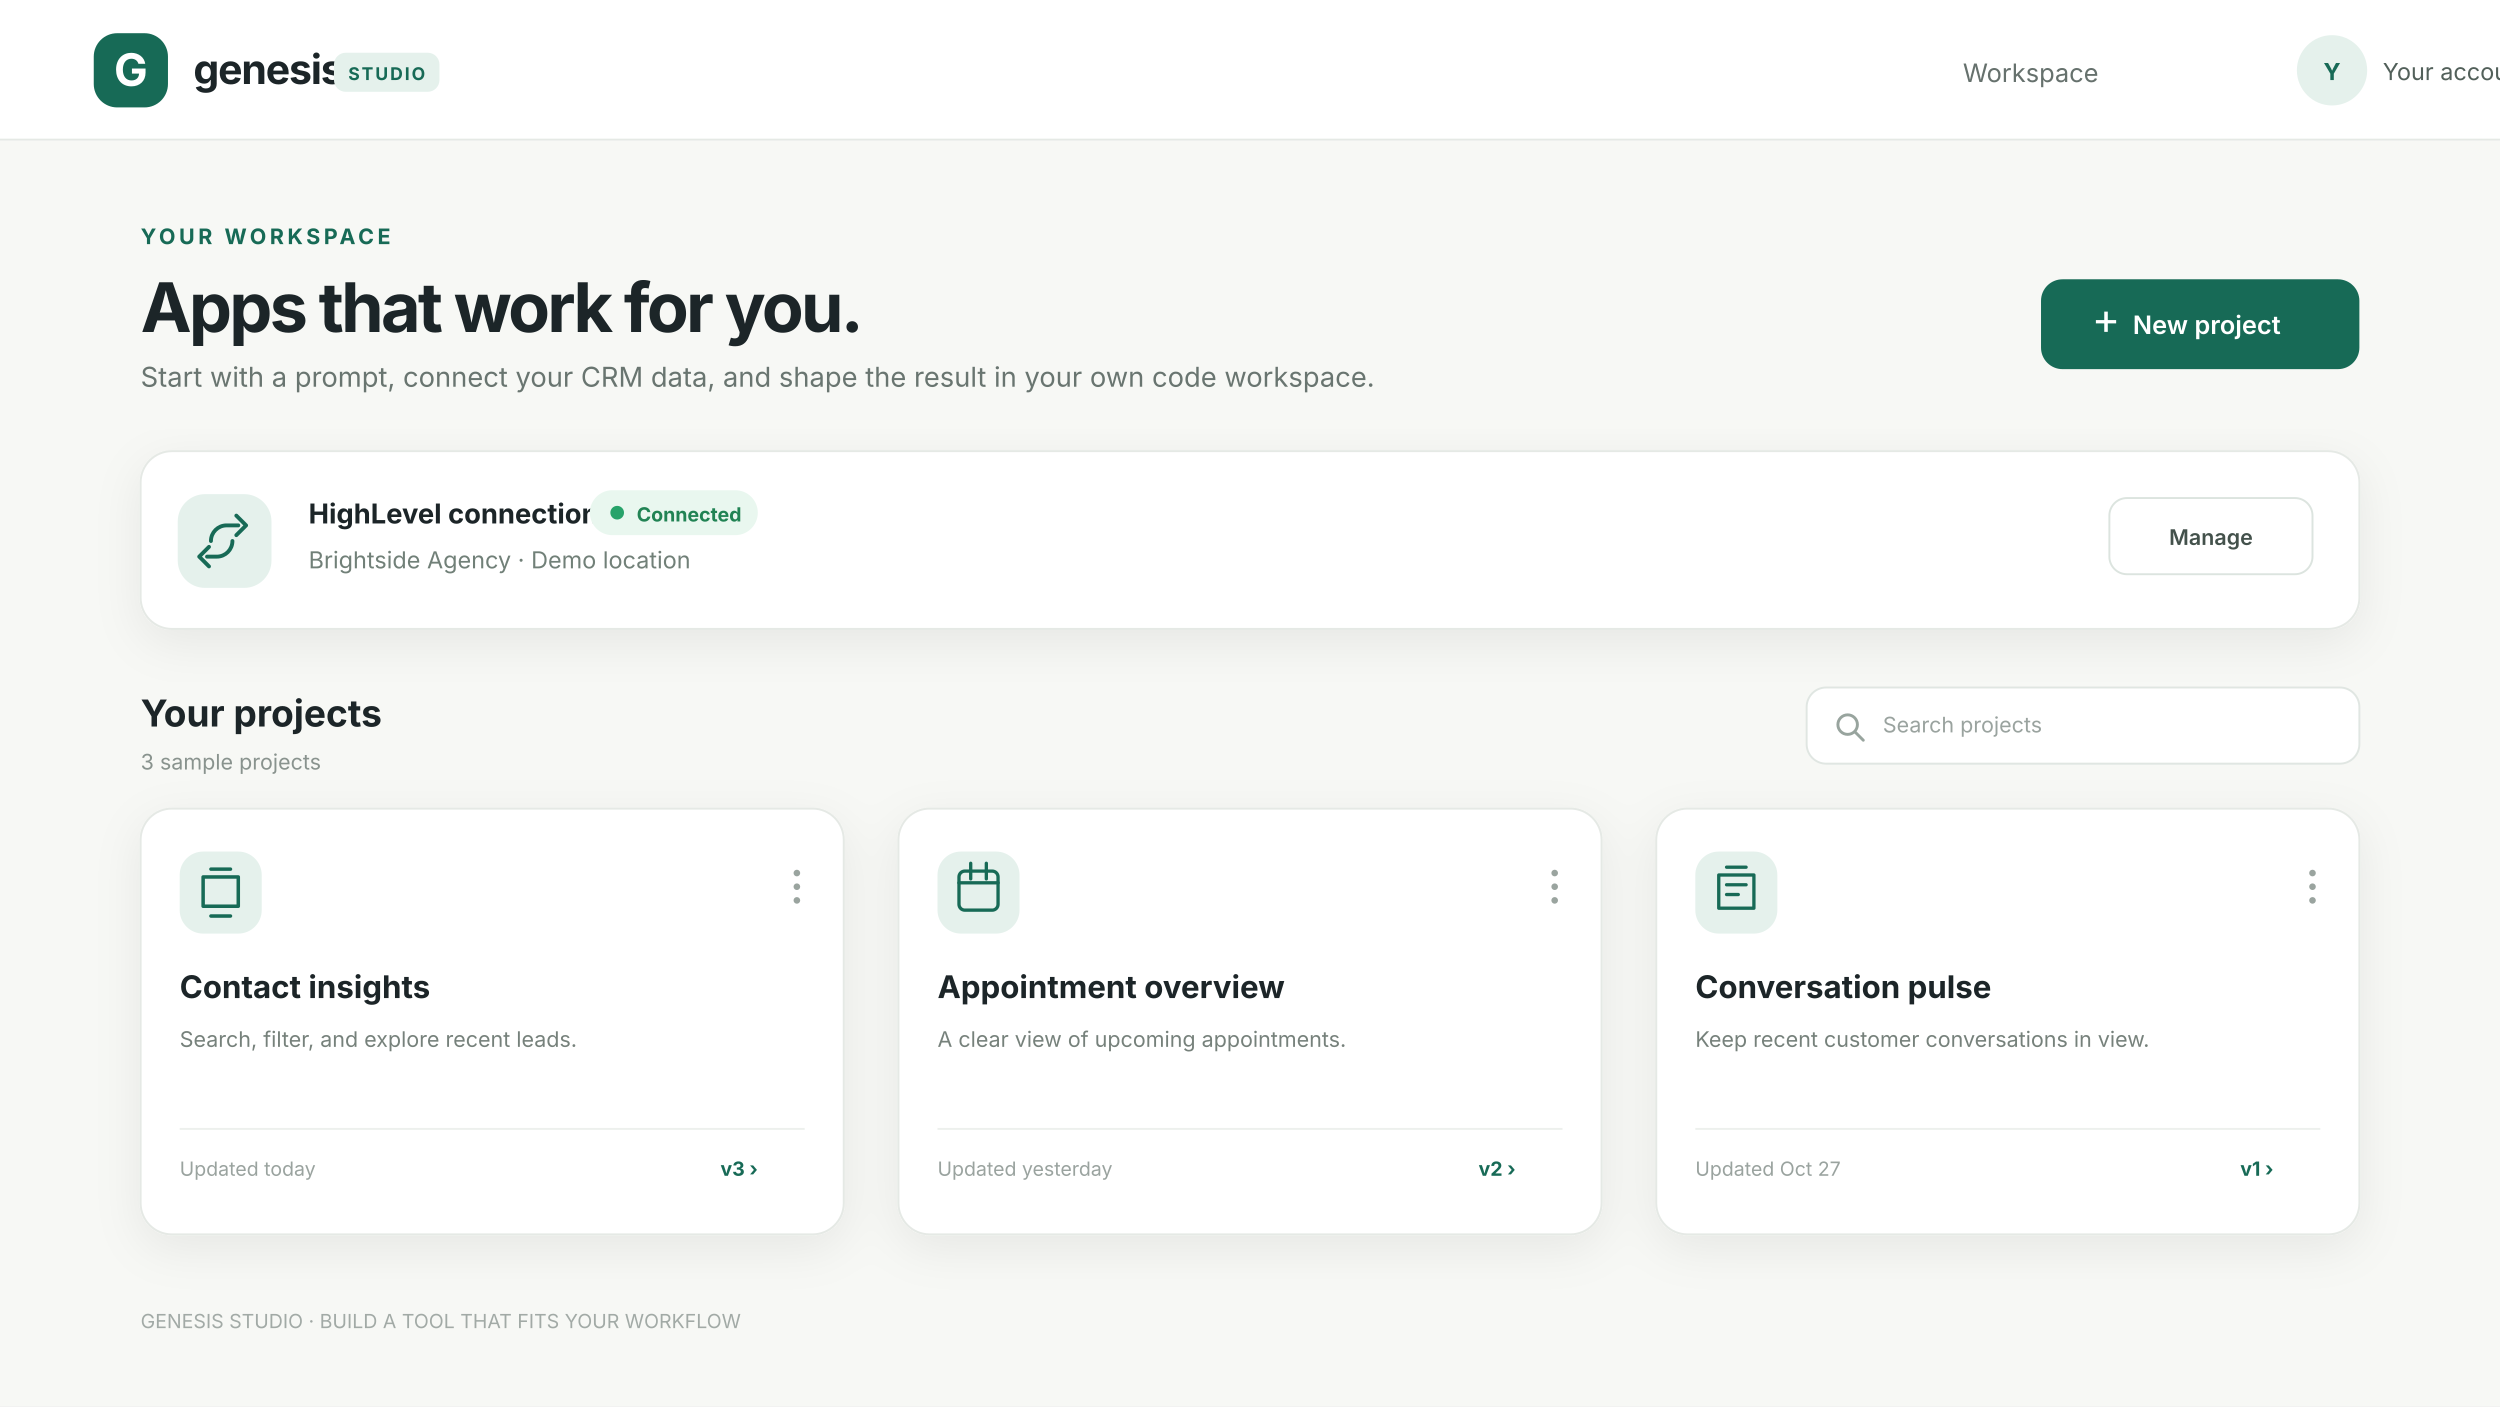
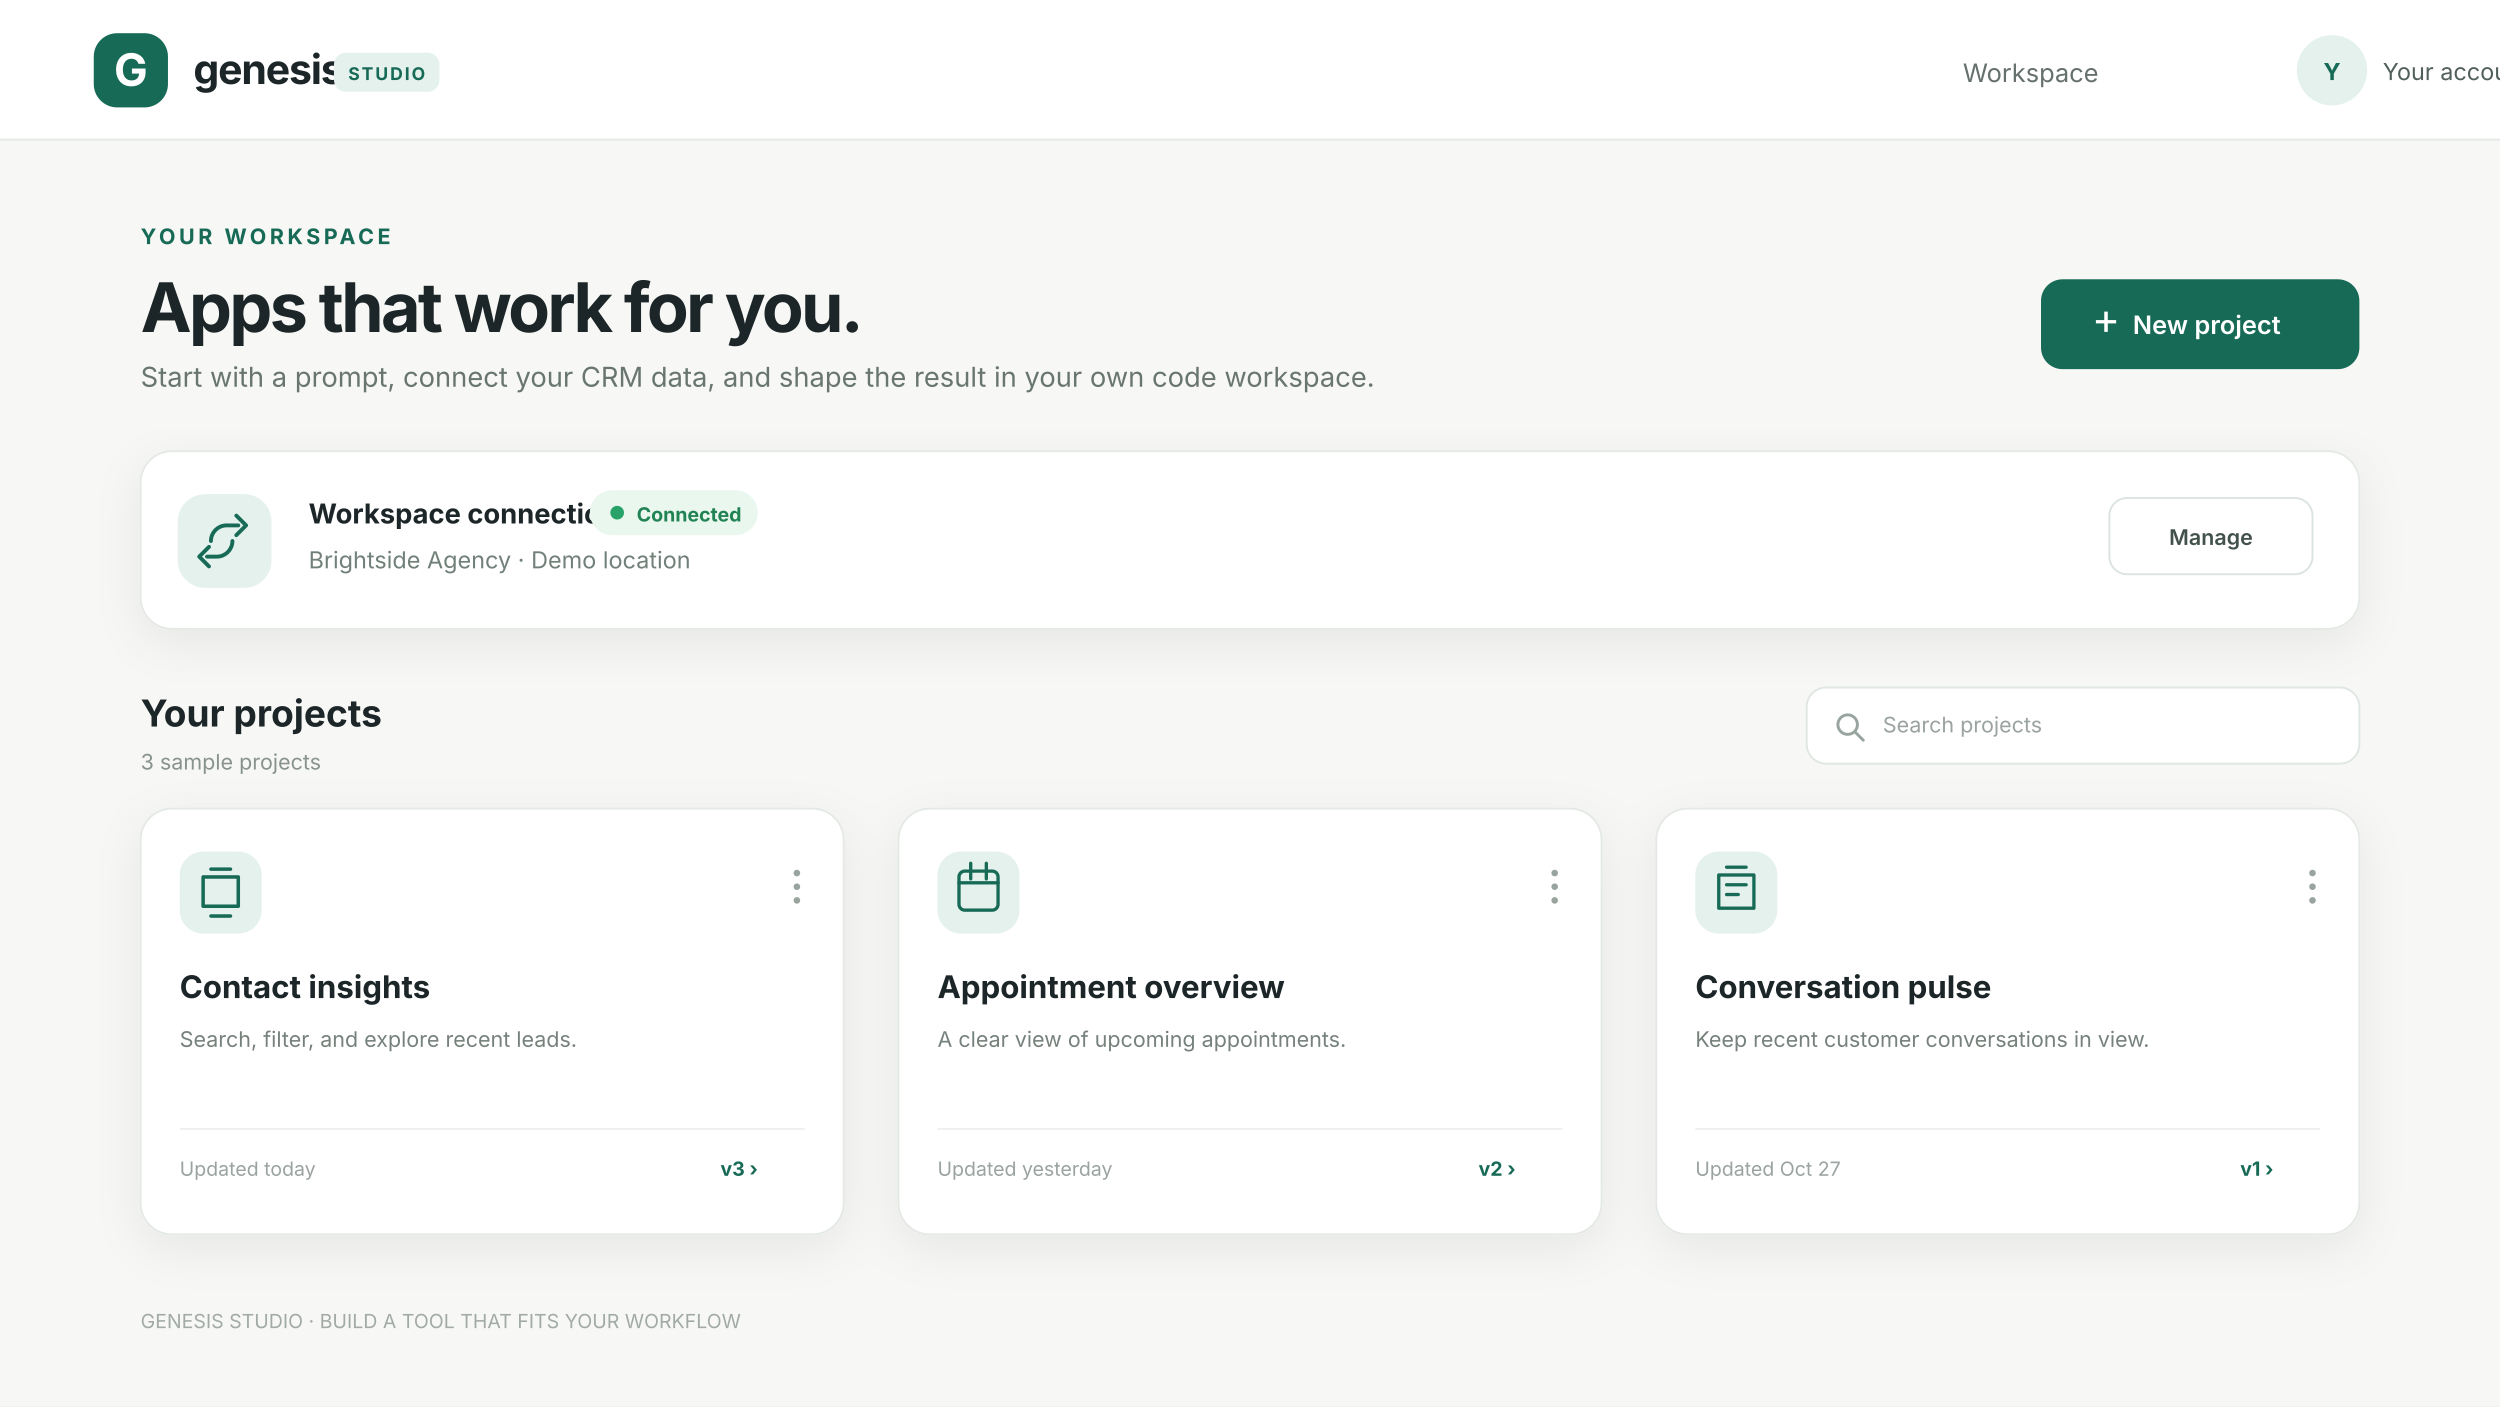
<svg xmlns="http://www.w3.org/2000/svg" width="1280" height="720" viewBox="0 0 1280 720" role="img" aria-labelledby="title desc">
  <defs>
    <filter id="shadow" x="-20%" y="-20%" width="140%" height="150%">
      <feDropShadow dx="0" dy="7" stdDeviation="12" flood-color="#21332d" flood-opacity=".07" />
    </filter>
  </defs>
  <rect width="1280" height="720" fill="#f7f8f5" />
  <rect width="1280" height="72" fill="#ffffff" />
  <path d="M0 71.5H1280" stroke="#e5e9e5" />
  <rect x="48" y="17" width="38" height="38" rx="12" fill="#176a56" />
  <text x="67" y="44" text-anchor="middle" fill="#ffffff" font-family="Inter,Arial,sans-serif" font-size="23" font-weight="700">G</text>
  <text x="99" y="43" fill="#1c2528" font-family="Inter,Arial,sans-serif" font-size="21" font-weight="700" letter-spacing="-.6">genesis</text>
  <rect x="171" y="27" width="54" height="20" rx="6" fill="#e5f1ec" />
  <text x="198" y="41" text-anchor="middle" fill="#176a56" font-family="Inter,Arial,sans-serif" font-size="9" font-weight="700" letter-spacing="1">STUDIO</text>
  <text x="1005" y="42" fill="#66716d" font-family="Inter,Arial,sans-serif" font-size="13">Workspace</text>
  <circle cx="1194" cy="36" r="18" fill="#e5f1ec" />
  <text x="1194" y="41" text-anchor="middle" fill="#176a56" font-family="Inter,Arial,sans-serif" font-size="12" font-weight="700">Y</text>
  <text x="1220" y="41" fill="#52605a" font-family="Inter,Arial,sans-serif" font-size="12">Your account</text>
  <text x="72" y="125" fill="#176a56" font-family="Inter,Arial,sans-serif" font-size="11" font-weight="700" letter-spacing="1.8">YOUR WORKSPACE</text>
  <text x="72" y="170" fill="#1c2528" font-family="Inter,Arial,sans-serif" font-size="35" font-weight="700" letter-spacing="-1.4">Apps that work for you.</text>
  <text x="72" y="198" fill="#697570" font-family="Inter,Arial,sans-serif" font-size="14">Start with a prompt, connect your CRM data, and shape the result in your own code workspace.</text>
  <rect x="1045" y="143" width="163" height="46" rx="11" fill="#176a56" />
  <text x="1071" y="171" fill="#ffffff" font-family="Inter,Arial,sans-serif" font-size="22" font-weight="400">+</text>
  <text x="1092" y="171" fill="#ffffff" font-family="Inter,Arial,sans-serif" font-size="13" font-weight="600">New project</text>
  <rect x="72" y="231" width="1136" height="91" rx="16" fill="#ffffff" stroke="#e5e9e5" filter="url(#shadow)" />
  <rect x="91" y="253" width="48" height="48" rx="14" fill="#e5f1ec" />
  <path d="M108 277a8 8 0 0 1 8-8h6m-1-5 5 5-5 5m-2 3a8 8 0 0 1-8 8h-5m1 5-5-5 5-5" fill="none" stroke="#176a56" stroke-width="2" stroke-linecap="round" stroke-linejoin="round" />
-   <text x="158" y="268" fill="#1c2528" font-family="Inter,Arial,sans-serif" font-size="14" font-weight="700">HighLevel connection</text>
+   <text x="158" y="268" fill="#1c2528" font-family="Inter,Arial,sans-serif" font-size="14" font-weight="700">Workspace connection</text>
  <rect x="302" y="251" width="86" height="23" rx="11.5" fill="#e9f7ef" />
  <circle cx="316" cy="262.5" r="3.5" fill="#27a36a" />
  <text x="326" y="267" fill="#218354" font-family="Inter,Arial,sans-serif" font-size="10" font-weight="700">Connected</text>
  <text x="158" y="291" fill="#718078" font-family="Inter,Arial,sans-serif" font-size="12">Brightside Agency · Demo location</text>
  <rect x="1080" y="255" width="104" height="39" rx="9" fill="#ffffff" stroke="#dce4df" />
  <text x="1132" y="279" text-anchor="middle" fill="#43514b" font-family="Inter,Arial,sans-serif" font-size="11" font-weight="600">Manage</text>
  <text x="72" y="372" fill="#1c2528" font-family="Inter,Arial,sans-serif" font-size="19" font-weight="700">Your projects</text>
  <text x="72" y="394" fill="#89938e" font-family="Inter,Arial,sans-serif" font-size="11">3 sample projects</text>
  <rect x="925" y="352" width="283" height="39" rx="10" fill="#ffffff" stroke="#e0e6e2" />
  <circle cx="946" cy="371" r="5" fill="none" stroke="#98a49e" stroke-width="1.5" />
  <path d="m950 375 4 4" stroke="#98a49e" stroke-width="1.5" stroke-linecap="round" />
  <text x="964" y="375" fill="#9aa39f" font-family="Inter,Arial,sans-serif" font-size="11">Search projects</text>
  <g filter="url(#shadow)">
    <rect x="72" y="414" width="360" height="218" rx="16" fill="#ffffff" stroke="#e5e9e5" />
    <rect x="460" y="414" width="360" height="218" rx="16" fill="#ffffff" stroke="#e5e9e5" />
    <rect x="848" y="414" width="360" height="218" rx="16" fill="#ffffff" stroke="#e5e9e5" />
  </g>
  <rect x="92" y="436" width="42" height="42" rx="12" fill="#e5f1ec" />
  <path d="M104 449h18v15h-18zM108 445h10M108 469h10" fill="none" stroke="#176a56" stroke-width="1.8" stroke-linecap="round" stroke-linejoin="round" />
  <circle cx="408" cy="447" r="1.7" fill="#9aa49f" />
  <circle cx="408" cy="454" r="1.7" fill="#9aa49f" />
  <circle cx="408" cy="461" r="1.7" fill="#9aa49f" />
  <text x="92" y="511" fill="#1c2528" font-family="Inter,Arial,sans-serif" font-size="16" font-weight="700">Contact insights</text>
  <text x="92" y="536" fill="#76817b" font-family="Inter,Arial,sans-serif" font-size="11">Search, filter, and explore recent leads.</text>
  <path d="M92 578H412" stroke="#edf0ed" />
  <text x="92" y="602" fill="#9aa39f" font-family="Inter,Arial,sans-serif" font-size="10">Updated today</text>
  <text x="388" y="602" text-anchor="end" fill="#176a56" font-family="Inter,Arial,sans-serif" font-size="10" font-weight="700">v3  ›</text>
  <rect x="480" y="436" width="42" height="42" rx="12" fill="#e5f1ec" />
  <rect x="491" y="446" width="20" height="20" rx="3" fill="none" stroke="#176a56" stroke-width="1.7" />
  <path d="M491 452h20M497 442v8M505 442v8" stroke="#176a56" stroke-width="1.7" stroke-linecap="round" />
  <circle cx="796" cy="447" r="1.7" fill="#9aa49f" />
  <circle cx="796" cy="454" r="1.7" fill="#9aa49f" />
  <circle cx="796" cy="461" r="1.7" fill="#9aa49f" />
  <text x="480" y="511" fill="#1c2528" font-family="Inter,Arial,sans-serif" font-size="16" font-weight="700">Appointment overview</text>
  <text x="480" y="536" fill="#76817b" font-family="Inter,Arial,sans-serif" font-size="11">A clear view of upcoming appointments.</text>
  <path d="M480 578H800" stroke="#edf0ed" />
  <text x="480" y="602" fill="#9aa39f" font-family="Inter,Arial,sans-serif" font-size="10">Updated yesterday</text>
  <text x="776" y="602" text-anchor="end" fill="#176a56" font-family="Inter,Arial,sans-serif" font-size="10" font-weight="700">v2  ›</text>
  <rect x="868" y="436" width="42" height="42" rx="12" fill="#e5f1ec" />
  <path d="M880 448h18v17h-18zM884 444h10M884 453h10M884 458h6" fill="none" stroke="#176a56" stroke-width="1.7" stroke-linecap="round" stroke-linejoin="round" />
  <circle cx="1184" cy="447" r="1.7" fill="#9aa49f" />
  <circle cx="1184" cy="454" r="1.7" fill="#9aa49f" />
  <circle cx="1184" cy="461" r="1.7" fill="#9aa49f" />
  <text x="868" y="511" fill="#1c2528" font-family="Inter,Arial,sans-serif" font-size="16" font-weight="700">Conversation pulse</text>
  <text x="868" y="536" fill="#76817b" font-family="Inter,Arial,sans-serif" font-size="11">Keep recent customer conversations in view.</text>
  <path d="M868 578H1188" stroke="#edf0ed" />
  <text x="868" y="602" fill="#9aa39f" font-family="Inter,Arial,sans-serif" font-size="10">Updated Oct 27</text>
  <text x="1164" y="602" text-anchor="end" fill="#176a56" font-family="Inter,Arial,sans-serif" font-size="10" font-weight="700">v1  ›</text>
  <text x="72" y="680" fill="#a2aaa6" font-family="Inter,Arial,sans-serif" font-size="10">GENESIS STUDIO  ·  BUILD A TOOL THAT FITS YOUR WORKFLOW</text>
</svg>
